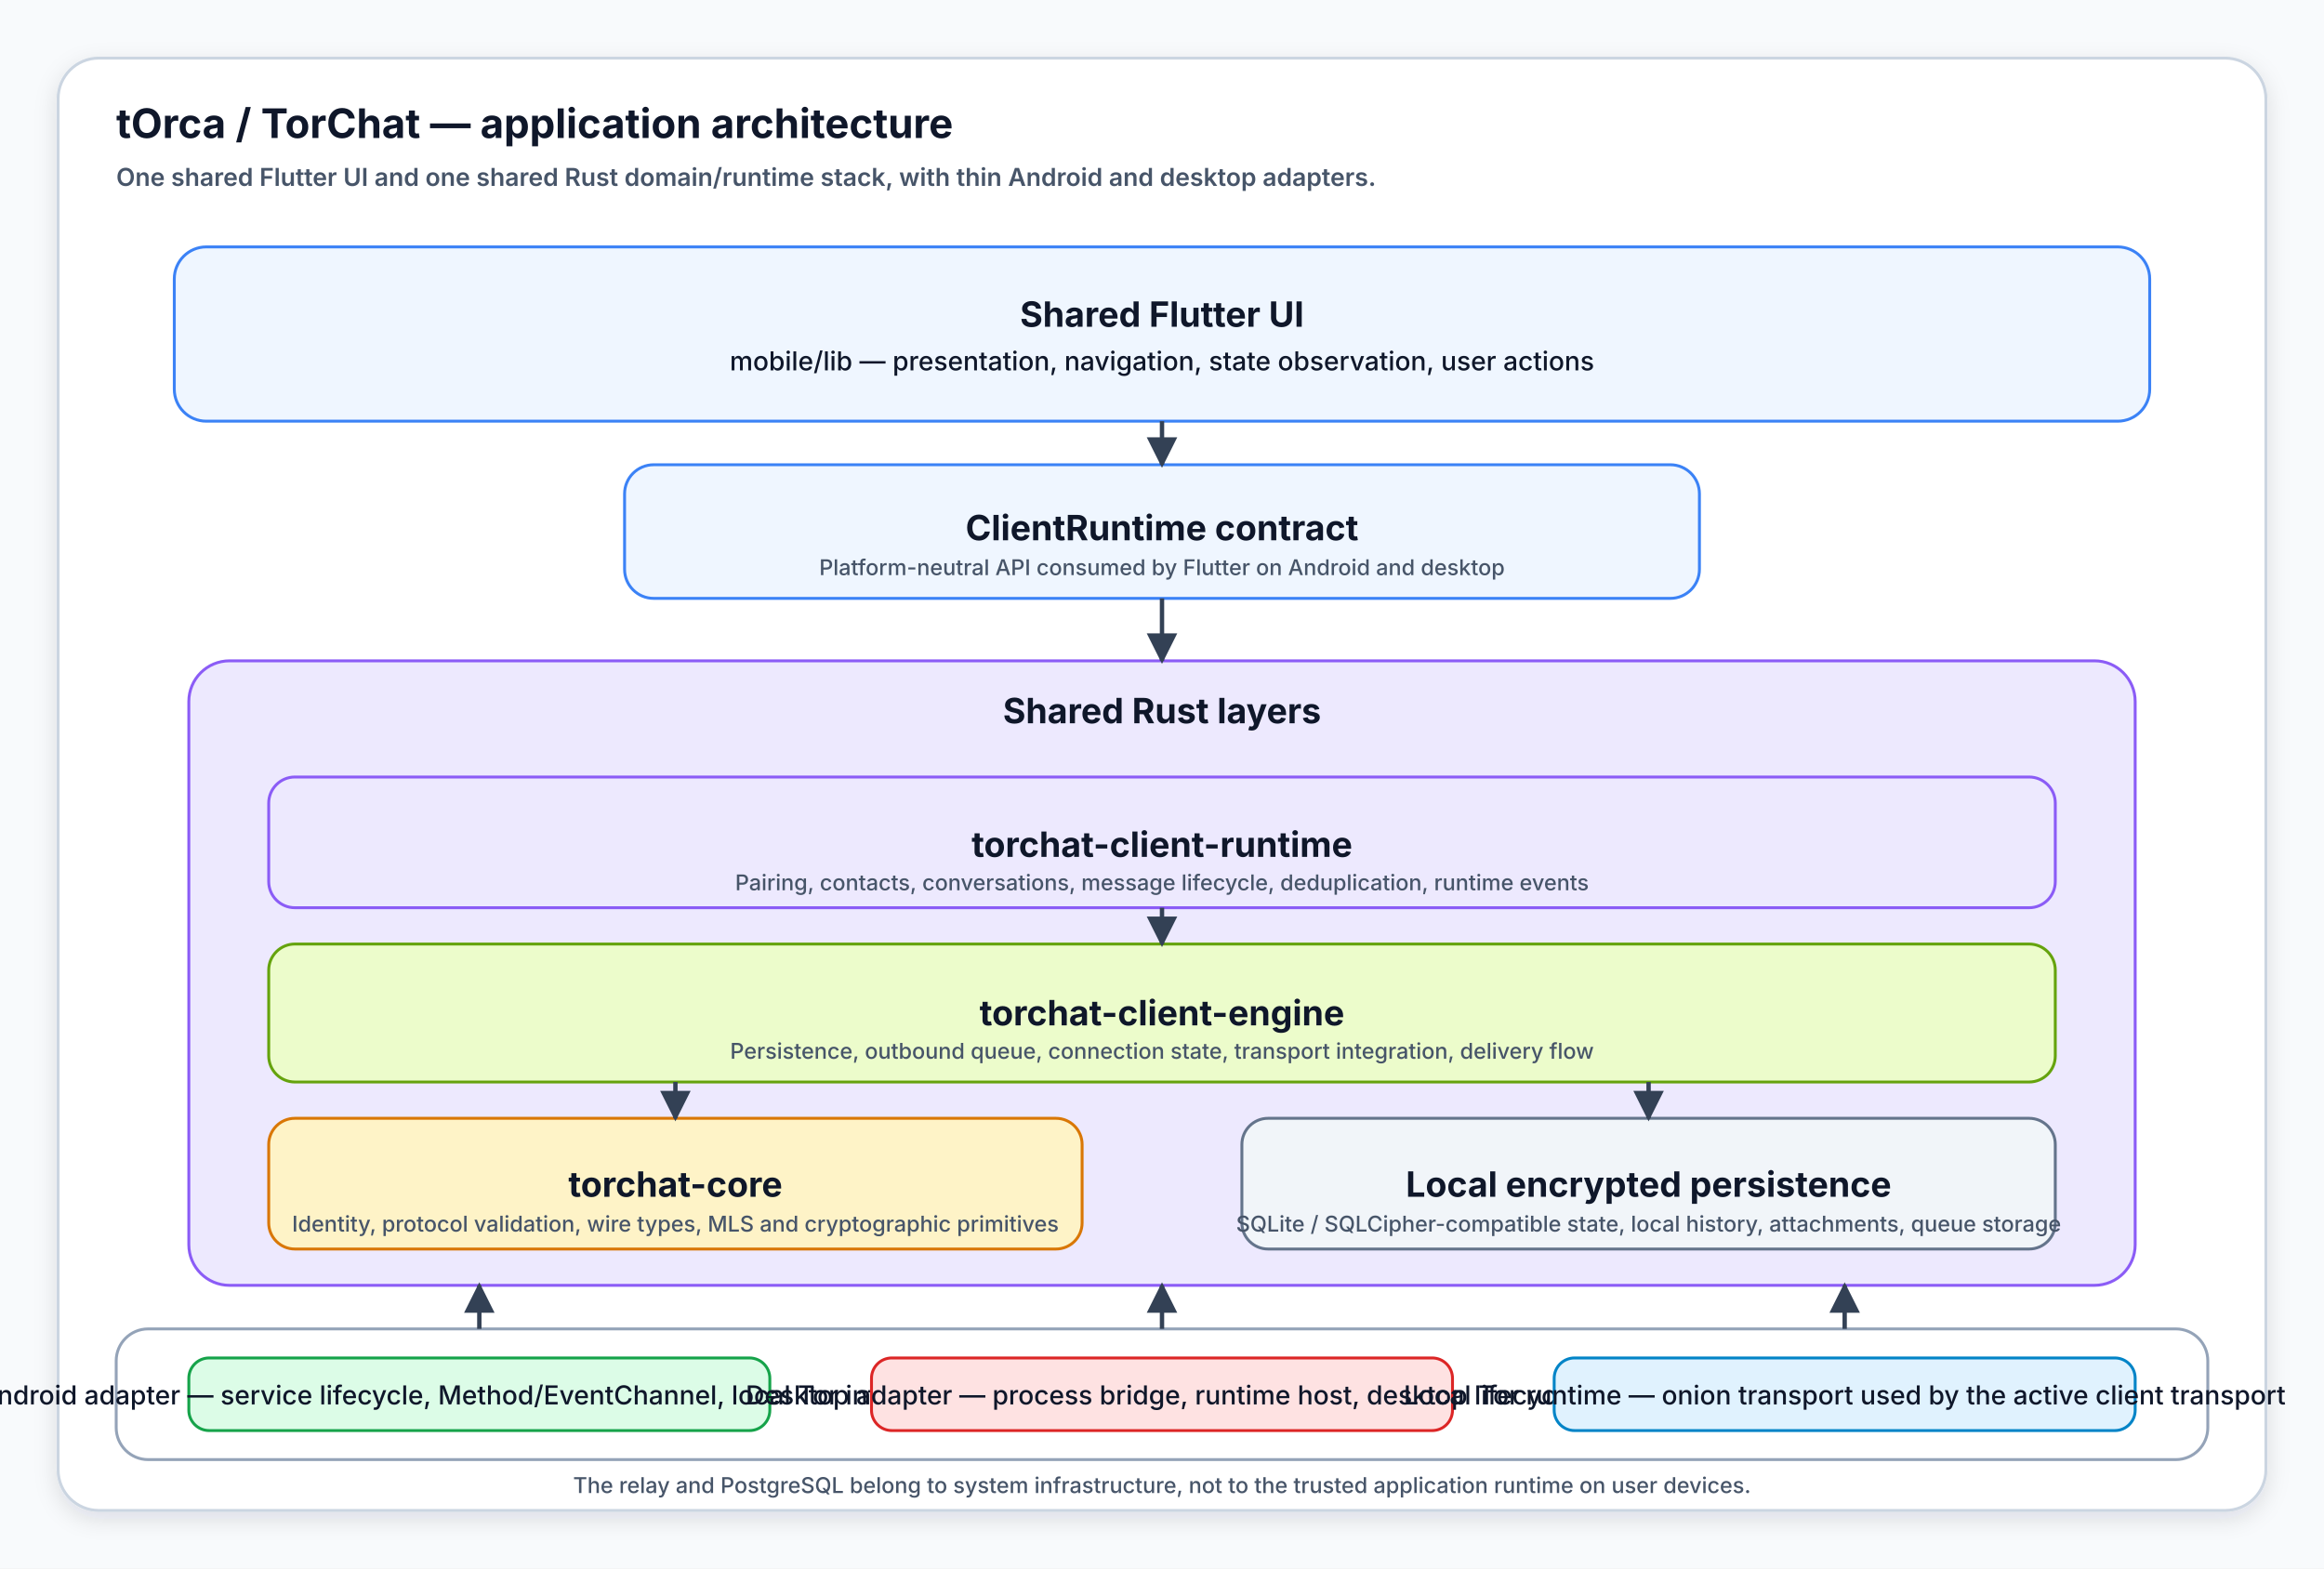
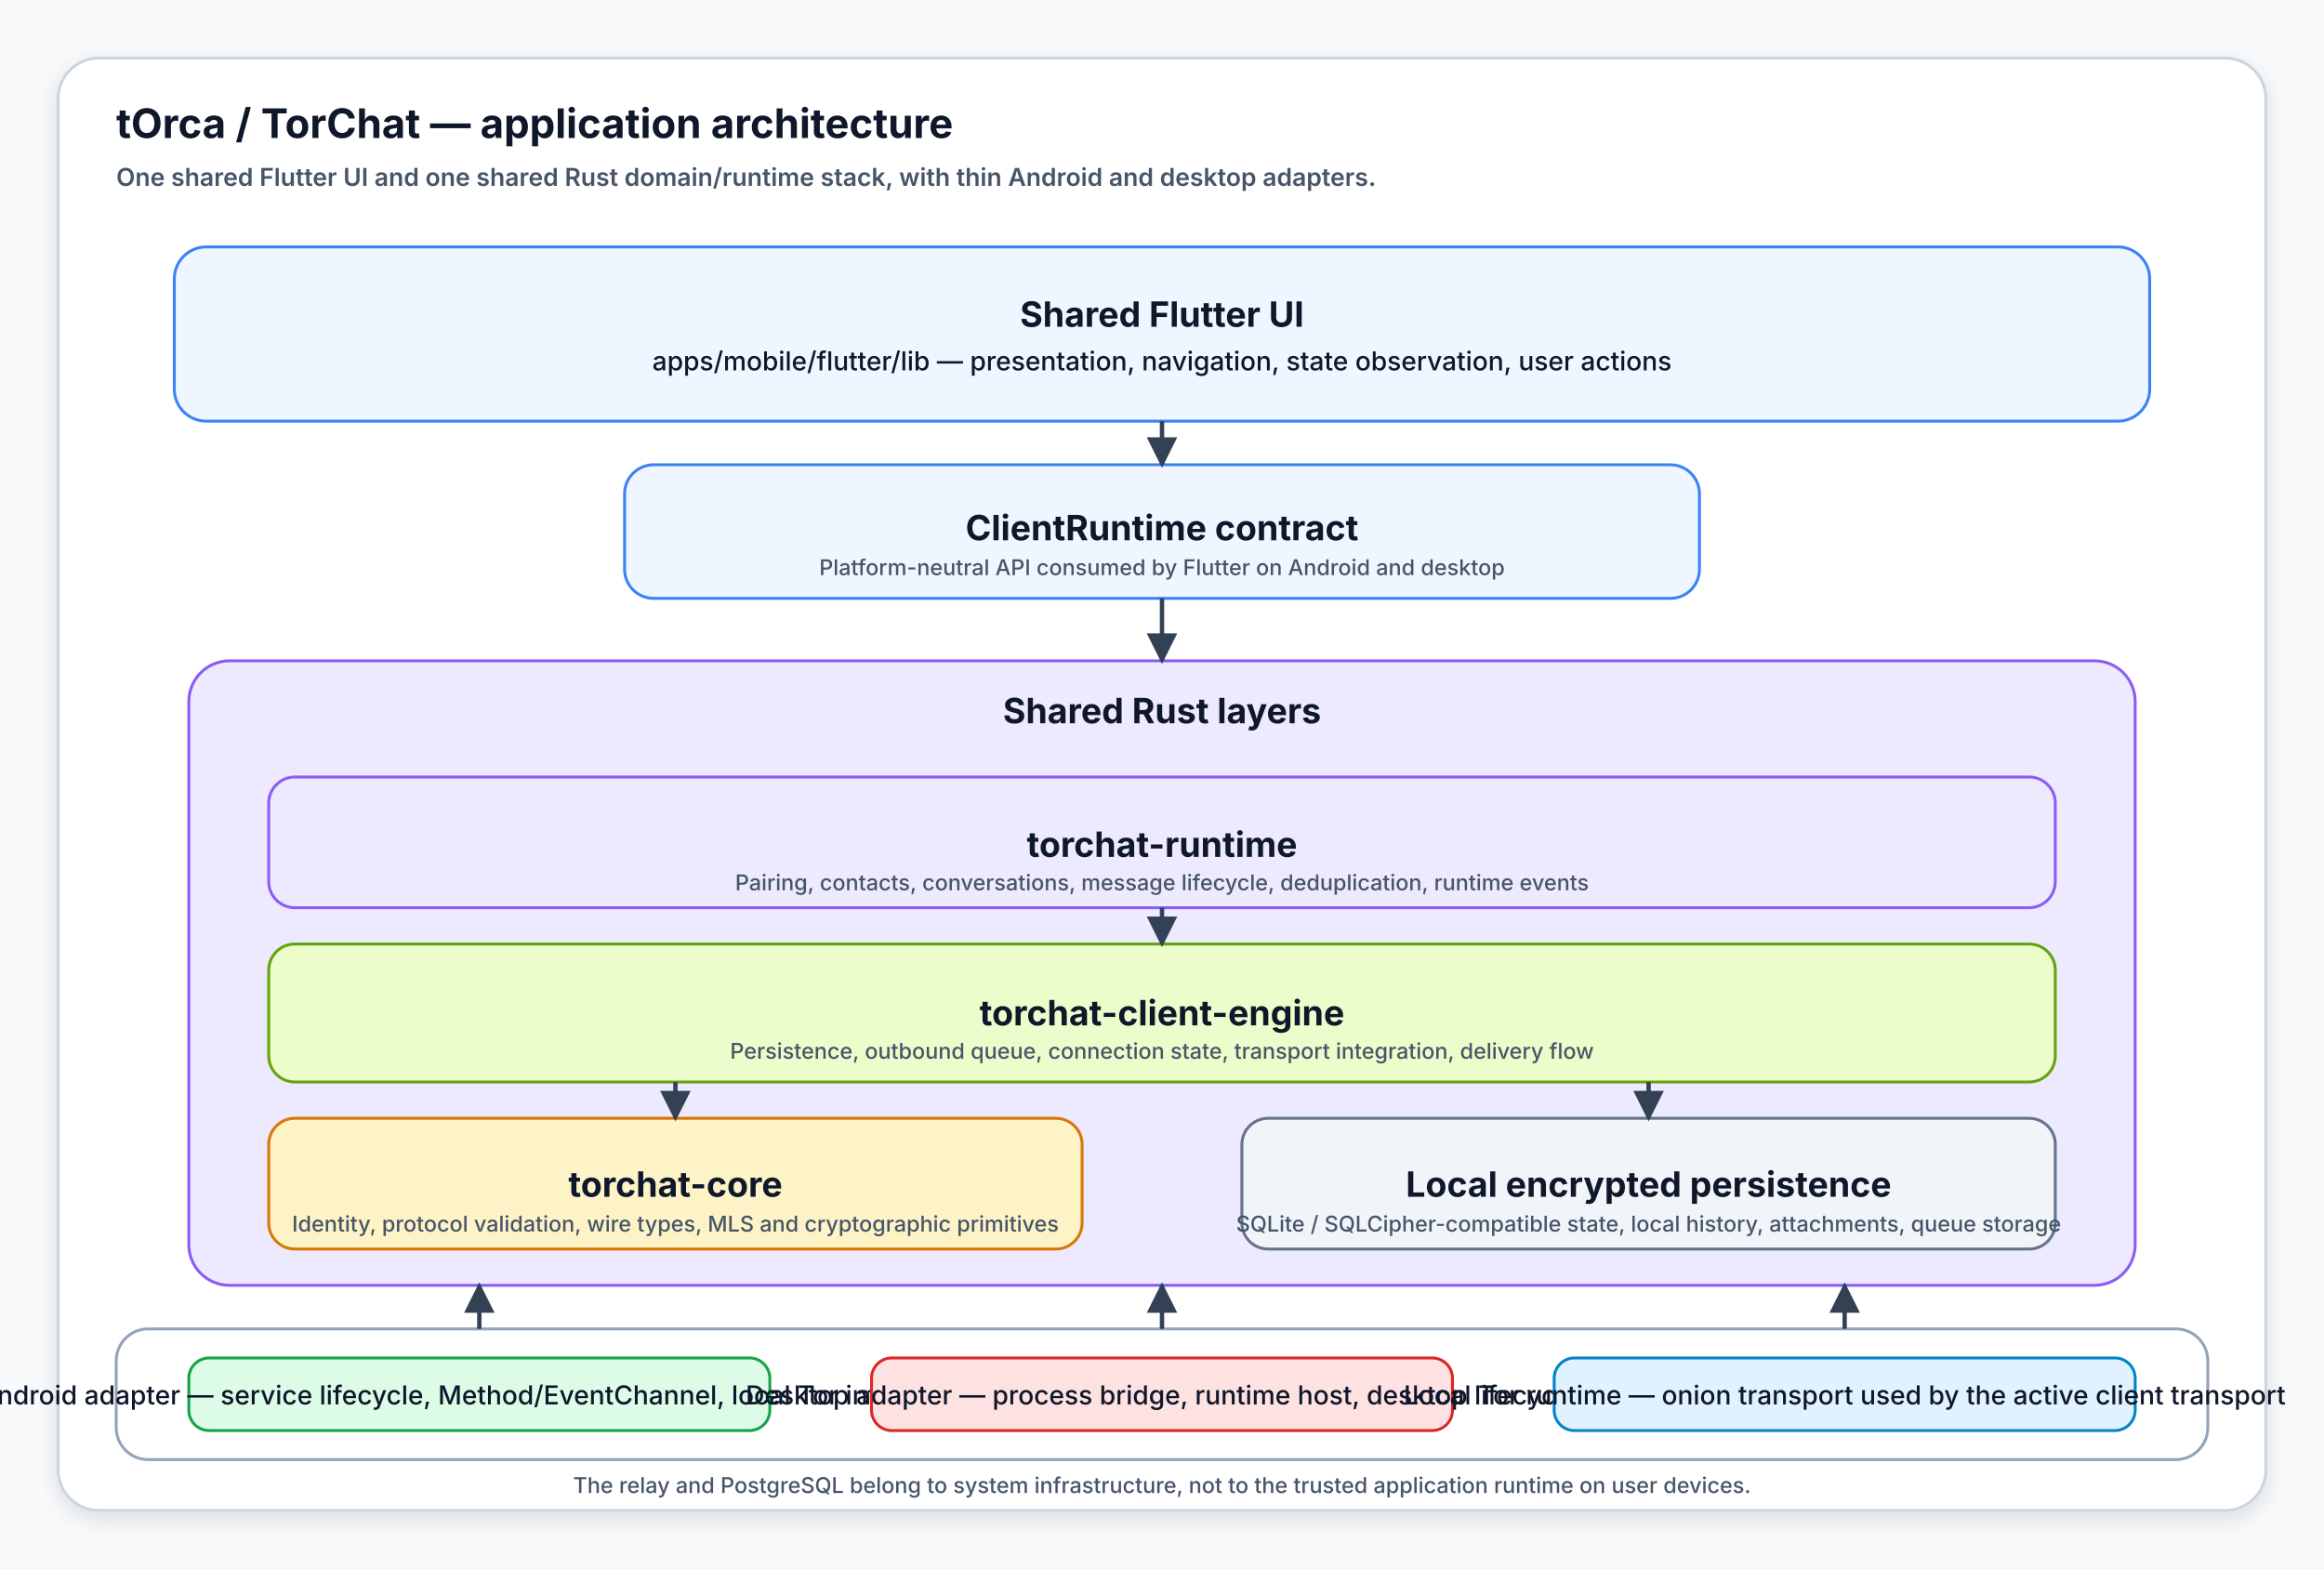
<svg xmlns="http://www.w3.org/2000/svg" width="1600" height="1080" viewBox="0 0 1600 1080" role="img" aria-labelledby="title desc">
  <defs>
    <marker id="arrow" viewBox="0 0 10 10" refX="9" refY="5" markerWidth="7" markerHeight="7" orient="auto-start-reverse">
      <path d="M 0 0 L 10 5 L 0 10 z" fill="#334155" />
    </marker>
    <filter id="shadow" x="-10%" y="-10%" width="120%" height="130%">
      <feDropShadow dx="0" dy="5" stdDeviation="8" flood-color="#0f172a" flood-opacity="0.12" />
    </filter>
    <style>
      .bg { fill: #f8fafc; }
      .panel { fill: #ffffff; stroke: #cbd5e1; stroke-width: 2; }
      .panelTitle { font: 700 28px system-ui, -apple-system, "Segoe UI", sans-serif; fill: #0f172a; }
      .title { font: 700 24px system-ui, -apple-system, "Segoe UI", sans-serif; fill: #0f172a; }
      .subtitle { font: 600 17px system-ui, -apple-system, "Segoe UI", sans-serif; fill: #475569; }
      .text { font: 500 18px system-ui, -apple-system, "Segoe UI", sans-serif; fill: #0f172a; }
      .small { font: 500 15px system-ui, -apple-system, "Segoe UI", sans-serif; fill: #475569; }
      .shared { fill: #eff6ff; stroke: #3b82f6; stroke-width: 2; }
      .runtime { fill: #ede9fe; stroke: #8b5cf6; stroke-width: 2; }
      .engine { fill: #ecfccb; stroke: #65a30d; stroke-width: 2; }
      .core { fill: #fef3c7; stroke: #d97706; stroke-width: 2; }
      .storage { fill: #f1f5f9; stroke: #64748b; stroke-width: 2; }
      .platform { fill: #ffffff; stroke: #94a3b8; stroke-width: 2; }
      .android { fill: #dcfce7; stroke: #16a34a; stroke-width: 2; }
      .desktop { fill: #fee2e2; stroke: #dc2626; stroke-width: 2; }
      .tor { fill: #e0f2fe; stroke: #0284c7; stroke-width: 2; }
      .arrow { stroke: #334155; stroke-width: 3; fill: none; marker-end: url(#arrow); }
      .groupLabel { font: 700 18px system-ui, -apple-system, "Segoe UI", sans-serif; fill: #1e293b; }
    </style>
  </defs>
  <rect class="bg" x="0" y="0" width="1600" height="1080" />
  <rect class="panel" x="40" y="40" width="1520" height="1000" rx="28" filter="url(#shadow)" />
  <text class="panelTitle" x="80" y="95">tOrca / TorChat — application architecture</text>
  <text class="subtitle" x="80" y="128">One shared Flutter UI and one shared Rust domain/runtime stack, with thin Android and desktop adapters.</text>
  <rect class="shared" x="120" y="170" width="1360" height="120" rx="22" />
  <text class="title" x="800" y="225" text-anchor="middle">Shared Flutter UI</text>
-   <text class="text" x="800" y="255" text-anchor="middle">mobile/lib — presentation, navigation, state observation, user actions</text>
+   <text class="text" x="800" y="255" text-anchor="middle">apps/mobile/flutter/lib — presentation, navigation, state observation, user actions</text>
  <rect class="shared" x="430" y="320" width="740" height="92" rx="20" />
  <text class="title" x="800" y="372" text-anchor="middle">ClientRuntime contract</text>
  <text class="small" x="800" y="396" text-anchor="middle">Platform-neutral API consumed by Flutter on Android and desktop</text>
  <line class="arrow" x1="800" y1="290" x2="800" y2="320" />
  <rect class="runtime" x="130" y="455" width="1340" height="430" rx="28" />
  <text class="title" x="800" y="498" text-anchor="middle">Shared Rust layers</text>
  <rect class="runtime" x="185" y="535" width="1230" height="90" rx="18" />
-   <text class="title" x="800" y="590" text-anchor="middle">torchat-client-runtime</text>
+   <text class="title" x="800" y="590" text-anchor="middle">torchat-runtime</text>
  <text class="small" x="800" y="613" text-anchor="middle">Pairing, contacts, conversations, message lifecycle, deduplication, runtime events</text>
  <rect class="engine" x="185" y="650" width="1230" height="95" rx="18" />
  <text class="title" x="800" y="706" text-anchor="middle">torchat-client-engine</text>
  <text class="small" x="800" y="729" text-anchor="middle">Persistence, outbound queue, connection state, transport integration, delivery flow</text>
  <rect class="core" x="185" y="770" width="560" height="90" rx="18" />
  <text class="title" x="465" y="824" text-anchor="middle">torchat-core</text>
  <text class="small" x="465" y="848" text-anchor="middle">Identity, protocol validation, wire types, MLS and cryptographic primitives</text>
  <rect class="storage" x="855" y="770" width="560" height="90" rx="18" />
  <text class="title" x="1135" y="824" text-anchor="middle">Local encrypted persistence</text>
  <text class="small" x="1135" y="848" text-anchor="middle">SQLite / SQLCipher-compatible state, local history, attachments, queue storage</text>
  <line class="arrow" x1="800" y1="412" x2="800" y2="455" />
  <line class="arrow" x1="800" y1="625" x2="800" y2="650" />
  <line class="arrow" x1="465" y1="745" x2="465" y2="770" />
  <line class="arrow" x1="1135" y1="745" x2="1135" y2="770" />
  <rect class="platform" x="80" y="915" width="1440" height="90" rx="22" />
  <text class="groupLabel" x="800" y="950" text-anchor="middle">Platform adapters and local networking</text>
  <rect class="android" x="130" y="935" width="400" height="50" rx="14" />
  <text class="text" x="330" y="967" text-anchor="middle">Android adapter — service lifecycle, Method/EventChannel, local Tor integration</text>
  <rect class="desktop" x="600" y="935" width="400" height="50" rx="14" />
  <text class="text" x="800" y="967" text-anchor="middle">Desktop adapter — process bridge, runtime host, desktop lifecycle</text>
  <rect class="tor" x="1070" y="935" width="400" height="50" rx="14" />
  <text class="text" x="1270" y="967" text-anchor="middle">Local Tor runtime — onion transport used by the active client transport</text>
  <line class="arrow" x1="330" y1="915" x2="330" y2="885" />
  <line class="arrow" x1="800" y1="915" x2="800" y2="885" />
  <line class="arrow" x1="1270" y1="915" x2="1270" y2="885" />
  <text class="small" x="800" y="1028" text-anchor="middle">The relay and PostgreSQL belong to system infrastructure, not to the trusted application runtime on user devices.</text>
</svg>
